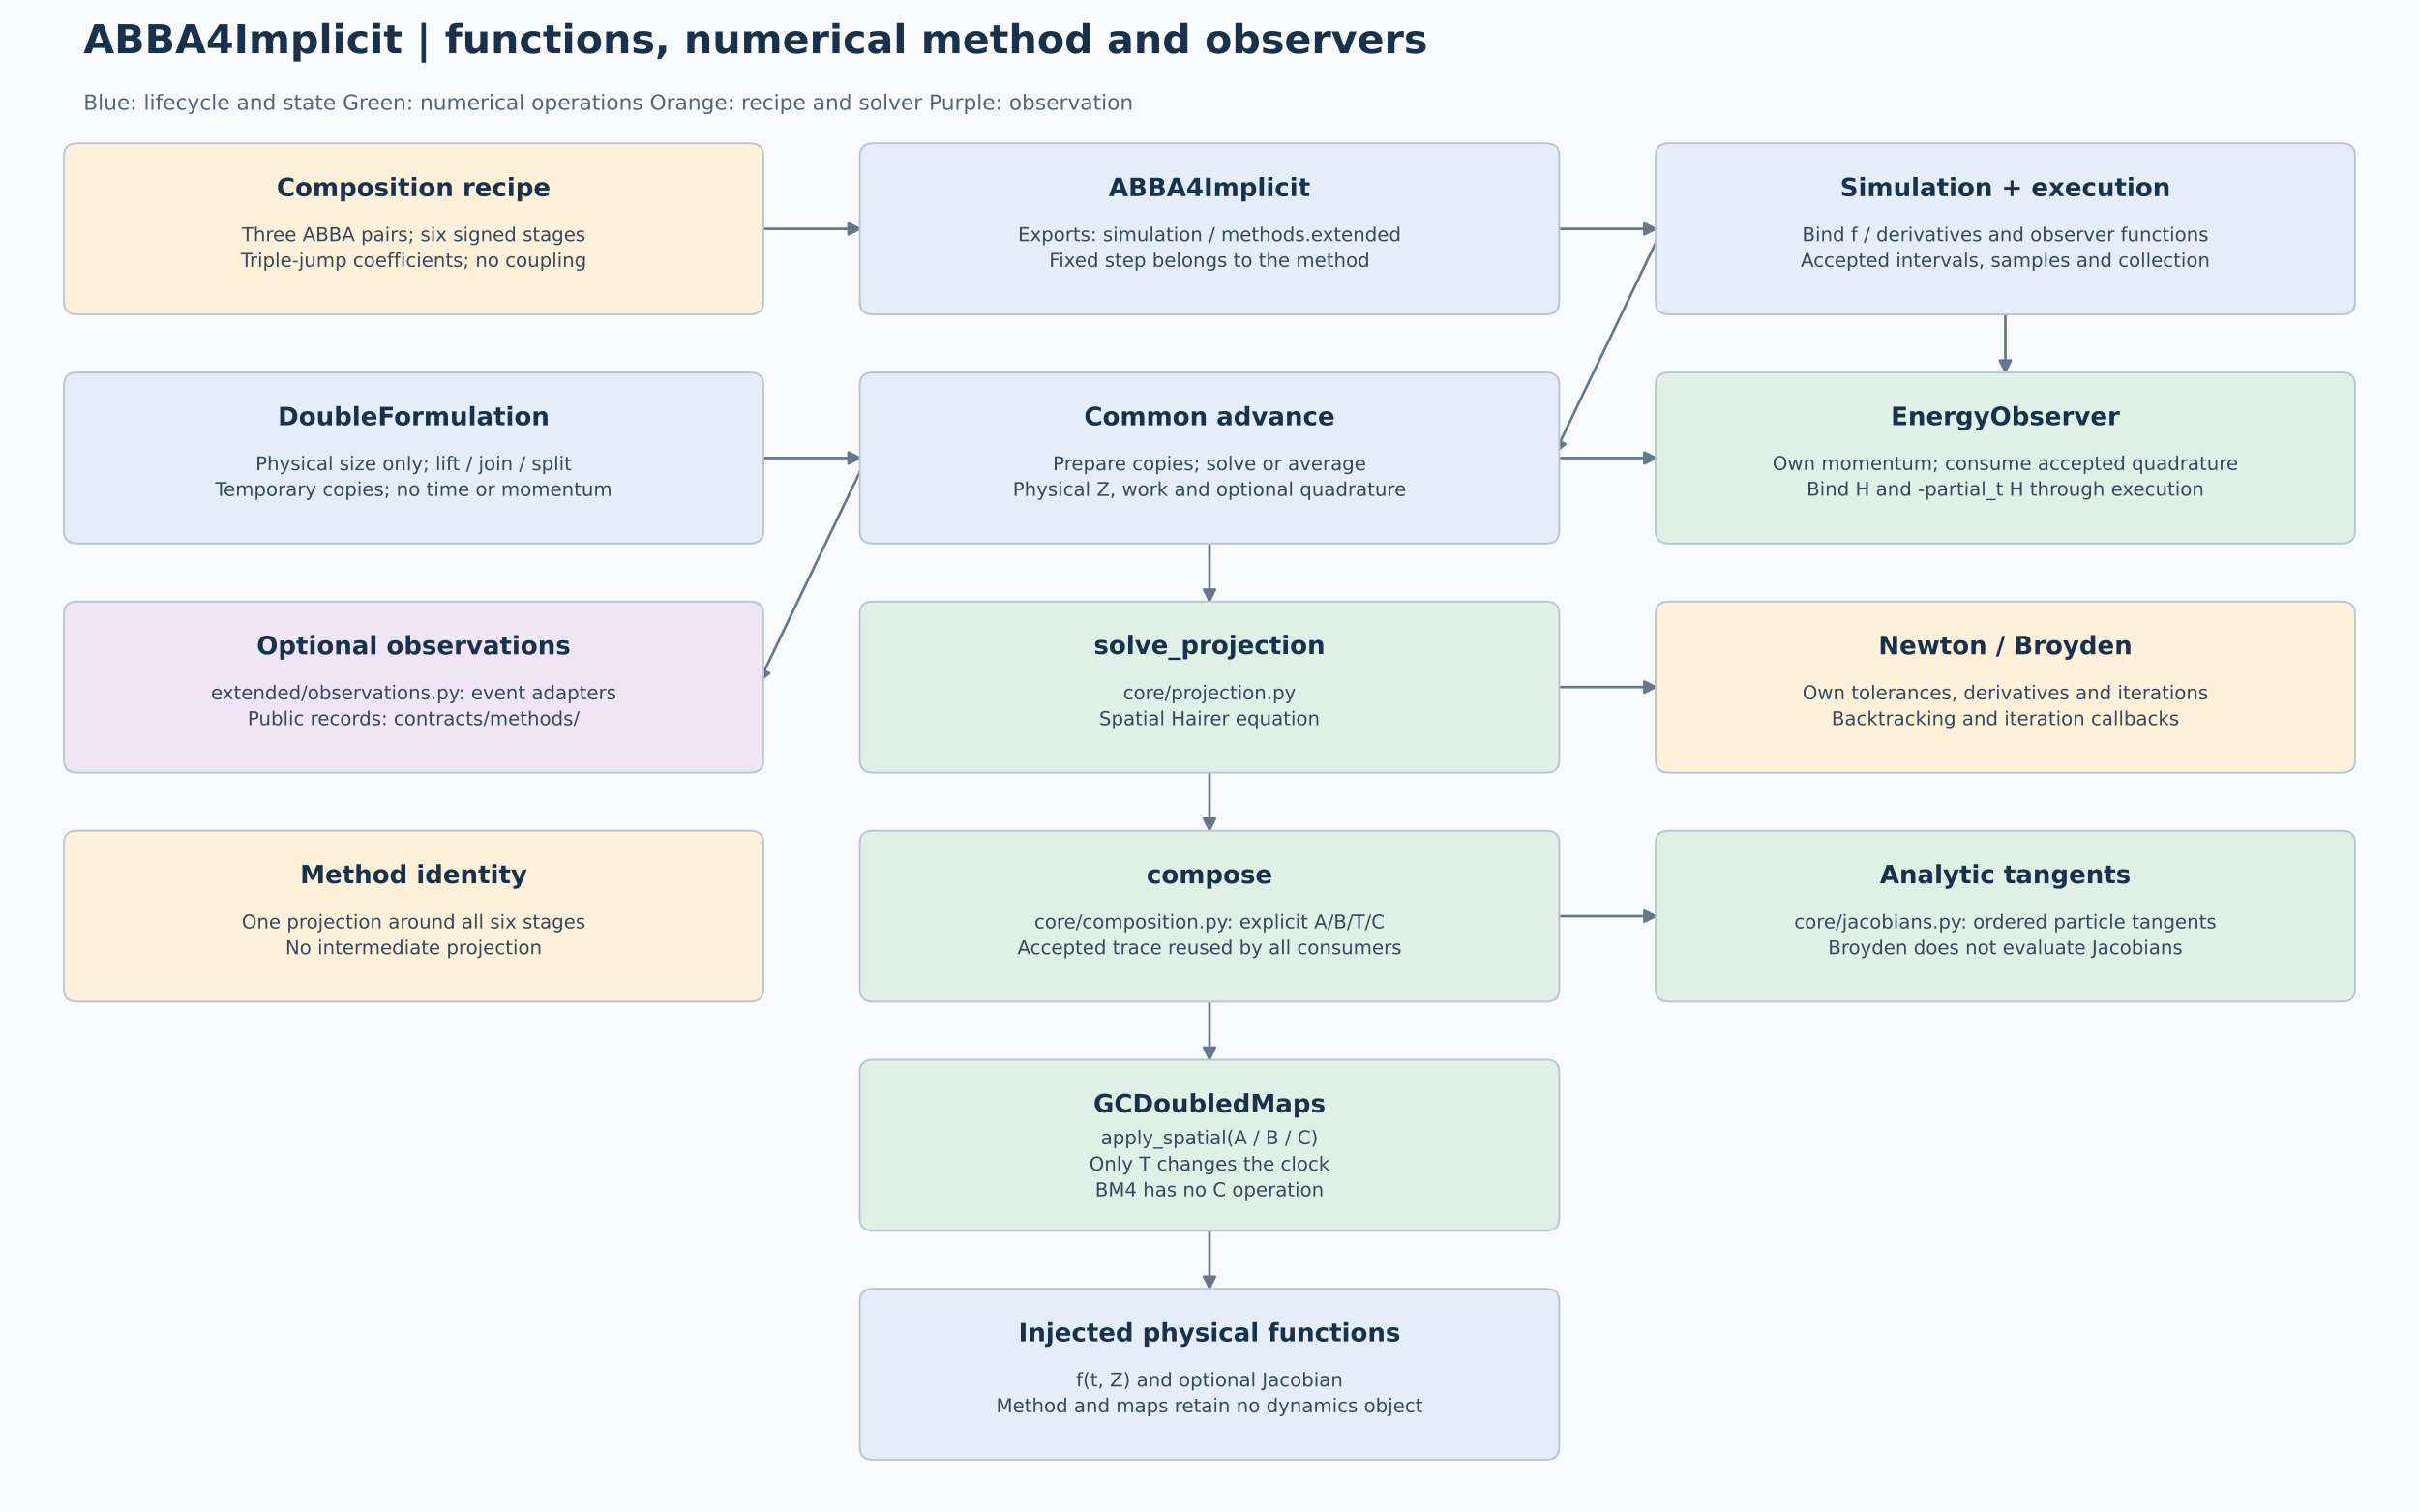
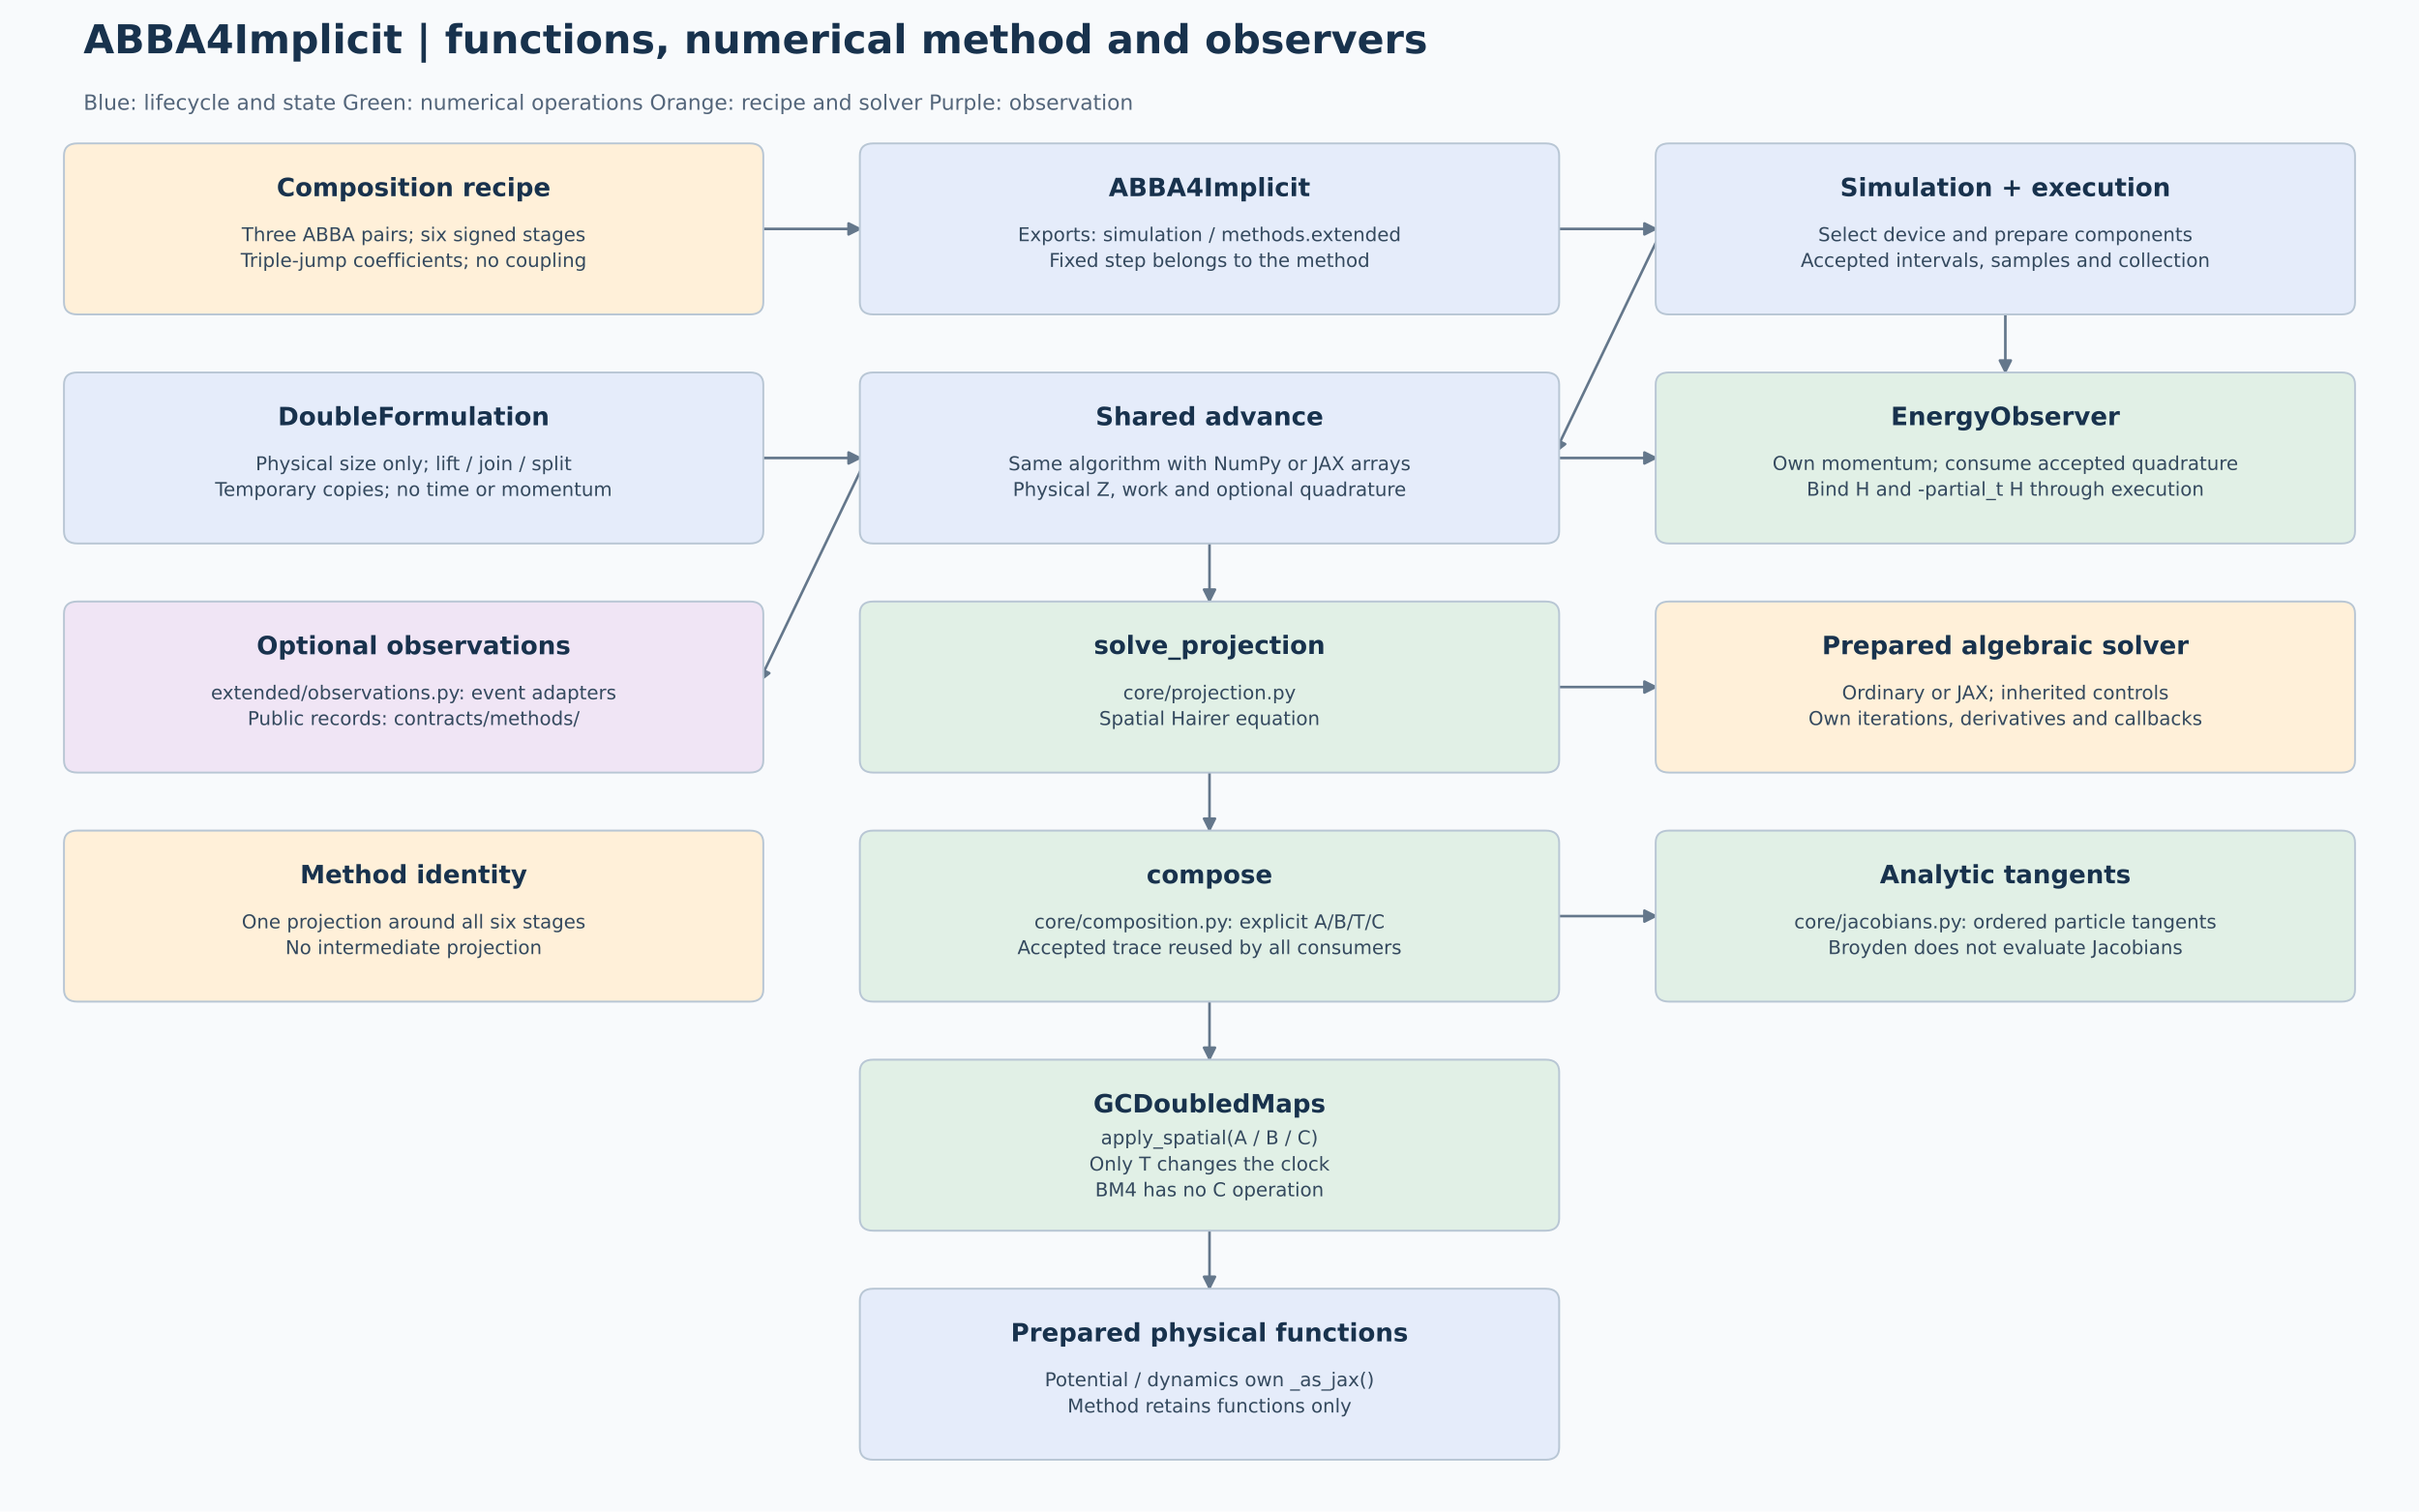
<svg xmlns="http://www.w3.org/2000/svg" width="1152pt" height="720pt" viewBox="0 0 1152 720" version="1.1">
  <defs>
    <style type="text/css">*{stroke-linejoin: round; stroke-linecap: butt}</style>
  </defs>
  <g id="figure_1">
    <g id="patch_1">
      <path d="M 0 720 L 1152 720 L 1152 0 L 0 0 z " style="fill: #f8fafc" />
    </g>
    <g id="axes_1">
      <g id="patch_2">
        <path d="M 362.288 109.039 Q 386.497 109.039 409.309 109.039 " clip-path="url(#pb098db616b)" style="fill: none; stroke: #64778b; stroke-width: 1.25; stroke-linecap: round" />
        <path d="M 404.109 106.439 L 409.309 109.039 L 404.109 111.639 z " clip-path="url(#pb098db616b)" style="fill: #64778b; stroke: #64778b; stroke-width: 1.25; stroke-linecap: round" />
      </g>
      <g id="patch_3">
        <path d="M 741.296 109.039 Q 765.505 109.039 788.317 109.039 " clip-path="url(#pb098db616b)" style="fill: none; stroke: #64778b; stroke-width: 1.25; stroke-linecap: round" />
        <path d="M 783.117 106.439 L 788.317 109.039 L 783.117 111.639 z " clip-path="url(#pb098db616b)" style="fill: #64778b; stroke: #64778b; stroke-width: 1.25; stroke-linecap: round" />
      </g>
      <g id="patch_4">
        <path d="M 790.847 110.841 Q 765.505 163.594 740.768 215.088 " clip-path="url(#pb098db616b)" style="fill: none; stroke: #64778b; stroke-width: 1.25; stroke-linecap: round" />
        <path d="M 745.363 211.527 L 740.768 215.088 L 740.676 209.275 z " clip-path="url(#pb098db616b)" style="fill: #64778b; stroke: #64778b; stroke-width: 1.25; stroke-linecap: round" />
      </g>
      <g id="patch_5">
        <path d="M 362.288 218.153 Q 386.497 218.153 409.309 218.153 " clip-path="url(#pb098db616b)" style="fill: none; stroke: #64778b; stroke-width: 1.25; stroke-linecap: round" />
        <path d="M 404.109 215.553 L 409.309 218.153 L 404.109 220.753 z " clip-path="url(#pb098db616b)" style="fill: #64778b; stroke: #64778b; stroke-width: 1.25; stroke-linecap: round" />
      </g>
      <g id="patch_6">
        <path d="M 576 257.976 Q 576 272.707 576 286.041 " clip-path="url(#pb098db616b)" style="fill: none; stroke: #64778b; stroke-width: 1.25; stroke-linecap: round" />
        <path d="M 578.6 280.841 L 576 286.041 L 573.4 280.841 z " clip-path="url(#pb098db616b)" style="fill: #64778b; stroke: #64778b; stroke-width: 1.25; stroke-linecap: round" />
      </g>
      <g id="patch_7">
        <path d="M 955.008 148.863 Q 955.008 163.594 955.008 176.928 " clip-path="url(#pb098db616b)" style="fill: none; stroke: #64778b; stroke-width: 1.25; stroke-linecap: round" />
        <path d="M 957.608 171.728 L 955.008 176.928 L 952.408 171.728 z " clip-path="url(#pb098db616b)" style="fill: #64778b; stroke: #64778b; stroke-width: 1.25; stroke-linecap: round" />
      </g>
      <g id="patch_8">
        <path d="M 741.296 218.153 Q 765.505 218.153 788.317 218.153 " clip-path="url(#pb098db616b)" style="fill: none; stroke: #64778b; stroke-width: 1.25; stroke-linecap: round" />
        <path d="M 783.117 215.553 L 788.317 218.153 L 783.117 220.753 z " clip-path="url(#pb098db616b)" style="fill: #64778b; stroke: #64778b; stroke-width: 1.25; stroke-linecap: round" />
      </g>
      <g id="patch_9">
        <path d="M 411.839 219.954 Q 386.497 272.708 361.76 324.202 " clip-path="url(#pb098db616b)" style="fill: none; stroke: #64778b; stroke-width: 1.25; stroke-linecap: round" />
        <path d="M 366.355 320.64 L 361.76 324.202 L 361.668 318.389 z " clip-path="url(#pb098db616b)" style="fill: #64778b; stroke: #64778b; stroke-width: 1.25; stroke-linecap: round" />
      </g>
      <g id="patch_10">
        <path d="M 576 367.089 Q 576 381.821 576 395.155 " clip-path="url(#pb098db616b)" style="fill: none; stroke: #64778b; stroke-width: 1.25; stroke-linecap: round" />
        <path d="M 578.6 389.955 L 576 395.155 L 573.4 389.955 z " clip-path="url(#pb098db616b)" style="fill: #64778b; stroke: #64778b; stroke-width: 1.25; stroke-linecap: round" />
      </g>
      <g id="patch_11">
        <path d="M 741.296 327.266 Q 765.505 327.266 788.317 327.266 " clip-path="url(#pb098db616b)" style="fill: none; stroke: #64778b; stroke-width: 1.25; stroke-linecap: round" />
        <path d="M 783.117 324.666 L 788.317 327.266 L 783.117 329.866 z " clip-path="url(#pb098db616b)" style="fill: #64778b; stroke: #64778b; stroke-width: 1.25; stroke-linecap: round" />
      </g>
      <g id="patch_12">
        <path d="M 741.296 436.379 Q 765.505 436.379 788.317 436.379 " clip-path="url(#pb098db616b)" style="fill: none; stroke: #64778b; stroke-width: 1.25; stroke-linecap: round" />
        <path d="M 783.117 433.779 L 788.317 436.379 L 783.117 438.979 z " clip-path="url(#pb098db616b)" style="fill: #64778b; stroke: #64778b; stroke-width: 1.25; stroke-linecap: round" />
      </g>
      <g id="patch_13">
        <path d="M 576 476.203 Q 576 490.934 576 504.268 " clip-path="url(#pb098db616b)" style="fill: none; stroke: #64778b; stroke-width: 1.25; stroke-linecap: round" />
        <path d="M 578.6 499.068 L 576 504.268 L 573.4 499.068 z " clip-path="url(#pb098db616b)" style="fill: #64778b; stroke: #64778b; stroke-width: 1.25; stroke-linecap: round" />
      </g>
      <g id="patch_14">
        <path d="M 576 585.316 Q 576 600.048 576 613.382 " clip-path="url(#pb098db616b)" style="fill: none; stroke: #64778b; stroke-width: 1.25; stroke-linecap: round" />
        <path d="M 578.6 608.182 L 576 613.382 L 573.4 608.182 z " clip-path="url(#pb098db616b)" style="fill: #64778b; stroke: #64778b; stroke-width: 1.25; stroke-linecap: round" />
      </g>
      <g id="patch_15">
        <path d="M 36.922 149.775 L 357.062 149.775 Q 363.514 149.775 363.514 143.955 L 363.514 74.123 Q 363.514 68.304 357.062 68.304 L 36.922 68.304 Q 30.47 68.304 30.47 74.123 L 30.47 143.955 Q 30.47 149.775 36.922 149.775 z " clip-path="url(#pb098db616b)" style="fill: #fff0d9; stroke: #b8c6d4; stroke-width: 0.9; stroke-linejoin: miter" />
      </g>
      <g id="patch_16">
        <path d="M 415.93 149.775 L 736.07 149.775 Q 742.522 149.775 742.522 143.955 L 742.522 74.123 Q 742.522 68.304 736.07 68.304 L 415.93 68.304 Q 409.478 68.304 409.478 74.123 L 409.478 143.955 Q 409.478 149.775 415.93 149.775 z " clip-path="url(#pb098db616b)" style="fill: #e5ecfa; stroke: #b8c6d4; stroke-width: 0.9; stroke-linejoin: miter" />
      </g>
      <g id="patch_17">
        <path d="M 794.938 149.775 L 1115.078 149.775 Q 1121.53 149.775 1121.53 143.955 L 1121.53 74.123 Q 1121.53 68.304 1115.078 68.304 L 794.938 68.304 Q 788.486 68.304 788.486 74.123 L 788.486 143.955 Q 788.486 149.775 794.938 149.775 z " clip-path="url(#pb098db616b)" style="fill: #e5ecfa; stroke: #b8c6d4; stroke-width: 0.9; stroke-linejoin: miter" />
      </g>
      <g id="patch_18">
        <path d="M 36.922 258.888 L 357.062 258.888 Q 363.514 258.888 363.514 253.069 L 363.514 183.236 Q 363.514 177.417 357.062 177.417 L 36.922 177.417 Q 30.47 177.417 30.47 183.236 L 30.47 253.069 Q 30.47 258.888 36.922 258.888 z " clip-path="url(#pb098db616b)" style="fill: #e5ecfa; stroke: #b8c6d4; stroke-width: 0.9; stroke-linejoin: miter" />
      </g>
      <g id="patch_19">
        <path d="M 415.93 258.888 L 736.07 258.888 Q 742.522 258.888 742.522 253.069 L 742.522 183.236 Q 742.522 177.417 736.07 177.417 L 415.93 177.417 Q 409.478 177.417 409.478 183.236 L 409.478 253.069 Q 409.478 258.888 415.93 258.888 z " clip-path="url(#pb098db616b)" style="fill: #e5ecfa; stroke: #b8c6d4; stroke-width: 0.9; stroke-linejoin: miter" />
      </g>
      <g id="patch_20">
        <path d="M 794.938 258.888 L 1115.078 258.888 Q 1121.53 258.888 1121.53 253.069 L 1121.53 183.236 Q 1121.53 177.417 1115.078 177.417 L 794.938 177.417 Q 788.486 177.417 788.486 183.236 L 788.486 253.069 Q 788.486 258.888 794.938 258.888 z " clip-path="url(#pb098db616b)" style="fill: #e1f0e6; stroke: #b8c6d4; stroke-width: 0.9; stroke-linejoin: miter" />
      </g>
      <g id="patch_21">
        <path d="M 36.922 368.002 L 357.062 368.002 Q 363.514 368.002 363.514 362.182 L 363.514 292.35 Q 363.514 286.53 357.062 286.53 L 36.922 286.53 Q 30.47 286.53 30.47 292.35 L 30.47 362.182 Q 30.47 368.002 36.922 368.002 z " clip-path="url(#pb098db616b)" style="fill: #f0e5f5; stroke: #b8c6d4; stroke-width: 0.9; stroke-linejoin: miter" />
      </g>
      <g id="patch_22">
        <path d="M 415.93 368.002 L 736.07 368.002 Q 742.522 368.002 742.522 362.182 L 742.522 292.35 Q 742.522 286.53 736.07 286.53 L 415.93 286.53 Q 409.478 286.53 409.478 292.35 L 409.478 362.182 Q 409.478 368.002 415.93 368.002 z " clip-path="url(#pb098db616b)" style="fill: #e1f0e6; stroke: #b8c6d4; stroke-width: 0.9; stroke-linejoin: miter" />
      </g>
      <g id="patch_23">
        <path d="M 794.938 368.002 L 1115.078 368.002 Q 1121.53 368.002 1121.53 362.182 L 1121.53 292.35 Q 1121.53 286.53 1115.078 286.53 L 794.938 286.53 Q 788.486 286.53 788.486 292.35 L 788.486 362.182 Q 788.486 368.002 794.938 368.002 z " clip-path="url(#pb098db616b)" style="fill: #fff0d9; stroke: #b8c6d4; stroke-width: 0.9; stroke-linejoin: miter" />
      </g>
      <g id="patch_24">
        <path d="M 36.922 477.115 L 357.062 477.115 Q 363.514 477.115 363.514 471.296 L 363.514 401.463 Q 363.514 395.644 357.062 395.644 L 36.922 395.644 Q 30.47 395.644 30.47 401.463 L 30.47 471.296 Q 30.47 477.115 36.922 477.115 z " clip-path="url(#pb098db616b)" style="fill: #fff0d9; stroke: #b8c6d4; stroke-width: 0.9; stroke-linejoin: miter" />
      </g>
      <g id="patch_25">
        <path d="M 415.93 477.115 L 736.07 477.115 Q 742.522 477.115 742.522 471.296 L 742.522 401.463 Q 742.522 395.644 736.07 395.644 L 415.93 395.644 Q 409.478 395.644 409.478 401.463 L 409.478 471.296 Q 409.478 477.115 415.93 477.115 z " clip-path="url(#pb098db616b)" style="fill: #e1f0e6; stroke: #b8c6d4; stroke-width: 0.9; stroke-linejoin: miter" />
      </g>
      <g id="patch_26">
        <path d="M 794.938 477.115 L 1115.078 477.115 Q 1121.53 477.115 1121.53 471.296 L 1121.53 401.463 Q 1121.53 395.644 1115.078 395.644 L 794.938 395.644 Q 788.486 395.644 788.486 401.463 L 788.486 471.296 Q 788.486 477.115 794.938 477.115 z " clip-path="url(#pb098db616b)" style="fill: #e1f0e6; stroke: #b8c6d4; stroke-width: 0.9; stroke-linejoin: miter" />
      </g>
      <g id="patch_27">
        <path d="M 415.93 586.228 L 736.07 586.228 Q 742.522 586.228 742.522 580.409 L 742.522 510.576 Q 742.522 504.757 736.07 504.757 L 415.93 504.757 Q 409.478 504.757 409.478 510.576 L 409.478 580.409 Q 409.478 586.228 415.93 586.228 z " clip-path="url(#pb098db616b)" style="fill: #e1f0e6; stroke: #b8c6d4; stroke-width: 0.9; stroke-linejoin: miter" />
      </g>
      <g id="patch_28">
        <path d="M 415.93 695.342 L 736.07 695.342 Q 742.522 695.342 742.522 689.522 L 742.522 619.69 Q 742.522 613.871 736.07 613.871 L 415.93 613.871 Q 409.478 613.871 409.478 619.69 L 409.478 689.522 Q 409.478 695.342 415.93 695.342 z " clip-path="url(#pb098db616b)" style="fill: #e5ecfa; stroke: #b8c6d4; stroke-width: 0.9; stroke-linejoin: miter" />
      </g>
      <g id="text_1">
        <text style="font-weight: 700; font-size: 19px; font-family: 'DejaVu Sans', 'Bitstream Vera Sans', 'Computer Modern Sans Serif', 'Lucida Grande', 'Verdana', 'Geneva', 'Lucid', 'Arial', 'Helvetica', 'Avant Garde', sans-serif; text-anchor: start; fill: #18324d" x="39.744" y="25.386" transform="rotate(-0 39.744 25.38557)">ABBA4Implicit | functions, numerical method and observers</text>
      </g>
      <g id="text_2">
        <text style="font-size: 10px; font-family: 'DejaVu Sans', 'Bitstream Vera Sans', 'Computer Modern Sans Serif', 'Lucida Grande', 'Verdana', 'Geneva', 'Lucid', 'Arial', 'Helvetica', 'Avant Garde', sans-serif; text-anchor: start; fill: #53657a" x="39.744" y="52.3" transform="rotate(-0 39.744 52.30021)">Blue: lifecycle and state    Green: numerical operations    Orange: recipe and solver    Purple: observation</text>
      </g>
      <g id="text_3">
        <text style="font-weight: 700; font-size: 12px; font-family: 'DejaVu Sans', 'Bitstream Vera Sans', 'Computer Modern Sans Serif', 'Lucida Grande', 'Verdana', 'Geneva', 'Lucid', 'Arial', 'Helvetica', 'Avant Garde', sans-serif; text-anchor: middle; fill: #18324d" x="196.992" y="93.437" transform="rotate(-0 196.992 93.43744)">Composition recipe</text>
      </g>
      <g id="text_4">
        <text style="font-size: 9.1px; font-family: 'DejaVu Sans', 'Bitstream Vera Sans', 'Computer Modern Sans Serif', 'Lucida Grande', 'Verdana', 'Geneva', 'Lucid', 'Arial', 'Helvetica', 'Avant Garde', sans-serif; fill: #34495e" transform="translate(115.1261 114.8745)">Three ABBA pairs; six signed stages</text>
        <text style="font-size: 9.1px; font-family: 'DejaVu Sans', 'Bitstream Vera Sans', 'Computer Modern Sans Serif', 'Lucida Grande', 'Verdana', 'Geneva', 'Lucid', 'Arial', 'Helvetica', 'Avant Garde', sans-serif; fill: #34495e" transform="translate(114.6349 127.1389)">Triple-jump coefficients; no coupling</text>
      </g>
      <g id="text_5">
        <text style="font-weight: 700; font-size: 12px; font-family: 'DejaVu Sans', 'Bitstream Vera Sans', 'Computer Modern Sans Serif', 'Lucida Grande', 'Verdana', 'Geneva', 'Lucid', 'Arial', 'Helvetica', 'Avant Garde', sans-serif; text-anchor: middle; fill: #18324d" x="576" y="93.437" transform="rotate(-0 576 93.43744)">ABBA4Implicit</text>
      </g>
      <g id="text_6">
        <text style="font-size: 9.1px; font-family: 'DejaVu Sans', 'Bitstream Vera Sans', 'Computer Modern Sans Serif', 'Lucida Grande', 'Verdana', 'Geneva', 'Lucid', 'Arial', 'Helvetica', 'Avant Garde', sans-serif; fill: #34495e" transform="translate(484.7689 114.8745)">Exports: simulation / methods.extended</text>
        <text style="font-size: 9.1px; font-family: 'DejaVu Sans', 'Bitstream Vera Sans', 'Computer Modern Sans Serif', 'Lucida Grande', 'Verdana', 'Geneva', 'Lucid', 'Arial', 'Helvetica', 'Avant Garde', sans-serif; fill: #34495e" transform="translate(499.6524 127.1389)">Fixed step belongs to the method</text>
      </g>
      <g id="text_7">
        <text style="font-weight: 700; font-size: 12px; font-family: 'DejaVu Sans', 'Bitstream Vera Sans', 'Computer Modern Sans Serif', 'Lucida Grande', 'Verdana', 'Geneva', 'Lucid', 'Arial', 'Helvetica', 'Avant Garde', sans-serif; text-anchor: middle; fill: #18324d" x="955.008" y="93.437" transform="rotate(-0 955.008 93.43744)">Simulation + execution</text>
      </g>
      <g id="text_8">
-         <text style="font-size: 9.1px; font-family: 'DejaVu Sans', 'Bitstream Vera Sans', 'Computer Modern Sans Serif', 'Lucida Grande', 'Verdana', 'Geneva', 'Lucid', 'Arial', 'Helvetica', 'Avant Garde', sans-serif; fill: #34495e" transform="translate(858.2316 114.8745)">Bind f / derivatives and observer functions</text>
+         <text style="font-size: 9.1px; font-family: 'DejaVu Sans', 'Bitstream Vera Sans', 'Computer Modern Sans Serif', 'Lucida Grande', 'Verdana', 'Geneva', 'Lucid', 'Arial', 'Helvetica', 'Avant Garde', sans-serif; fill: #34495e" transform="translate(865.8671 114.8745)">Select device and prepare components</text>
        <text style="font-size: 9.1px; font-family: 'DejaVu Sans', 'Bitstream Vera Sans', 'Computer Modern Sans Serif', 'Lucida Grande', 'Verdana', 'Geneva', 'Lucid', 'Arial', 'Helvetica', 'Avant Garde', sans-serif; fill: #34495e" transform="translate(857.5598 127.1389)">Accepted intervals, samples and collection</text>
      </g>
      <g id="text_9">
        <text style="font-weight: 700; font-size: 12px; font-family: 'DejaVu Sans', 'Bitstream Vera Sans', 'Computer Modern Sans Serif', 'Lucida Grande', 'Verdana', 'Geneva', 'Lucid', 'Arial', 'Helvetica', 'Avant Garde', sans-serif; text-anchor: middle; fill: #18324d" x="196.992" y="202.551" transform="rotate(-0 196.992 202.5508)">DoubleFormulation</text>
      </g>
      <g id="text_10">
        <text style="font-size: 9.1px; font-family: 'DejaVu Sans', 'Bitstream Vera Sans', 'Computer Modern Sans Serif', 'Lucida Grande', 'Verdana', 'Geneva', 'Lucid', 'Arial', 'Helvetica', 'Avant Garde', sans-serif; fill: #34495e" transform="translate(121.7158 223.9879)">Physical size only; lift / join / split</text>
        <text style="font-size: 9.1px; font-family: 'DejaVu Sans', 'Bitstream Vera Sans', 'Computer Modern Sans Serif', 'Lucida Grande', 'Verdana', 'Geneva', 'Lucid', 'Arial', 'Helvetica', 'Avant Garde', sans-serif; fill: #34495e" transform="translate(102.4565 236.2523)">Temporary copies; no time or momentum</text>
      </g>
      <g id="text_11">
-         <text style="font-weight: 700; font-size: 12px; font-family: 'DejaVu Sans', 'Bitstream Vera Sans', 'Computer Modern Sans Serif', 'Lucida Grande', 'Verdana', 'Geneva', 'Lucid', 'Arial', 'Helvetica', 'Avant Garde', sans-serif; text-anchor: middle; fill: #18324d" x="576" y="202.551" transform="rotate(-0 576 202.5508)">Common advance</text>
+         <text style="font-weight: 700; font-size: 12px; font-family: 'DejaVu Sans', 'Bitstream Vera Sans', 'Computer Modern Sans Serif', 'Lucida Grande', 'Verdana', 'Geneva', 'Lucid', 'Arial', 'Helvetica', 'Avant Garde', sans-serif; text-anchor: middle; fill: #18324d" x="576" y="202.551" transform="rotate(-0 576 202.5508)">Shared advance</text>
      </g>
      <g id="text_12">
-         <text style="font-size: 9.1px; font-family: 'DejaVu Sans', 'Bitstream Vera Sans', 'Computer Modern Sans Serif', 'Lucida Grande', 'Verdana', 'Geneva', 'Lucid', 'Arial', 'Helvetica', 'Avant Garde', sans-serif; fill: #34495e" transform="translate(501.4049 223.9879)">Prepare copies; solve or average</text>
+         <text style="font-size: 9.1px; font-family: 'DejaVu Sans', 'Bitstream Vera Sans', 'Computer Modern Sans Serif', 'Lucida Grande', 'Verdana', 'Geneva', 'Lucid', 'Arial', 'Helvetica', 'Avant Garde', sans-serif; fill: #34495e" transform="translate(480.2005 223.9879)">Same algorithm with NumPy or JAX arrays</text>
        <text style="font-size: 9.1px; font-family: 'DejaVu Sans', 'Bitstream Vera Sans', 'Computer Modern Sans Serif', 'Lucida Grande', 'Verdana', 'Geneva', 'Lucid', 'Arial', 'Helvetica', 'Avant Garde', sans-serif; fill: #34495e" transform="translate(482.3446 236.2523)">Physical Z, work and optional quadrature</text>
      </g>
      <g id="text_13">
        <text style="font-weight: 700; font-size: 12px; font-family: 'DejaVu Sans', 'Bitstream Vera Sans', 'Computer Modern Sans Serif', 'Lucida Grande', 'Verdana', 'Geneva', 'Lucid', 'Arial', 'Helvetica', 'Avant Garde', sans-serif; text-anchor: middle; fill: #18324d" x="955.008" y="202.504" transform="rotate(-0 955.008 202.504)">EnergyObserver</text>
      </g>
      <g id="text_14">
        <text style="font-size: 9.1px; font-family: 'DejaVu Sans', 'Bitstream Vera Sans', 'Computer Modern Sans Serif', 'Lucida Grande', 'Verdana', 'Geneva', 'Lucid', 'Arial', 'Helvetica', 'Avant Garde', sans-serif; fill: #34495e" transform="translate(844.1245 223.8614)">Own momentum; consume accepted quadrature</text>
        <text style="font-size: 9.1px; font-family: 'DejaVu Sans', 'Bitstream Vera Sans', 'Computer Modern Sans Serif', 'Lucida Grande', 'Verdana', 'Geneva', 'Lucid', 'Arial', 'Helvetica', 'Avant Garde', sans-serif; fill: #34495e" transform="translate(860.3758 236.1257)">Bind H and -partial_t H through execution</text>
      </g>
      <g id="text_15">
        <text style="font-weight: 700; font-size: 12px; font-family: 'DejaVu Sans', 'Bitstream Vera Sans', 'Computer Modern Sans Serif', 'Lucida Grande', 'Verdana', 'Geneva', 'Lucid', 'Arial', 'Helvetica', 'Avant Garde', sans-serif; text-anchor: middle; fill: #18324d" x="196.992" y="311.664" transform="rotate(-0 196.992 311.6642)">Optional observations</text>
      </g>
      <g id="text_16">
        <text style="font-size: 9.1px; font-family: 'DejaVu Sans', 'Bitstream Vera Sans', 'Computer Modern Sans Serif', 'Lucida Grande', 'Verdana', 'Geneva', 'Lucid', 'Arial', 'Helvetica', 'Avant Garde', sans-serif; fill: #34495e" transform="translate(100.4623 333.1013)">extended/observations.py: event adapters</text>
        <text style="font-size: 9.1px; font-family: 'DejaVu Sans', 'Bitstream Vera Sans', 'Computer Modern Sans Serif', 'Lucida Grande', 'Verdana', 'Geneva', 'Lucid', 'Arial', 'Helvetica', 'Avant Garde', sans-serif; fill: #34495e" transform="translate(117.923 345.3657)">Public records: contracts/methods/</text>
      </g>
      <g id="text_17">
        <text style="font-weight: 700; font-size: 12px; font-family: 'DejaVu Sans', 'Bitstream Vera Sans', 'Computer Modern Sans Serif', 'Lucida Grande', 'Verdana', 'Geneva', 'Lucid', 'Arial', 'Helvetica', 'Avant Garde', sans-serif; text-anchor: middle; fill: #18324d" x="576" y="311.497" transform="rotate(-0 576 311.4974)">solve_projection</text>
      </g>
      <g id="text_18">
        <text style="font-size: 9.1px; font-family: 'DejaVu Sans', 'Bitstream Vera Sans', 'Computer Modern Sans Serif', 'Lucida Grande', 'Verdana', 'Geneva', 'Lucid', 'Arial', 'Helvetica', 'Avant Garde', sans-serif; fill: #34495e" transform="translate(534.8644 333.1013)">core/projection.py</text>
        <text style="font-size: 9.1px; font-family: 'DejaVu Sans', 'Bitstream Vera Sans', 'Computer Modern Sans Serif', 'Lucida Grande', 'Verdana', 'Geneva', 'Lucid', 'Arial', 'Helvetica', 'Avant Garde', sans-serif; fill: #34495e" transform="translate(523.4546 345.3657)">Spatial Hairer equation</text>
      </g>
      <g id="text_19">
-         <text style="font-weight: 700; font-size: 12px; font-family: 'DejaVu Sans', 'Bitstream Vera Sans', 'Computer Modern Sans Serif', 'Lucida Grande', 'Verdana', 'Geneva', 'Lucid', 'Arial', 'Helvetica', 'Avant Garde', sans-serif; text-anchor: middle; fill: #18324d" x="955.008" y="311.617" transform="rotate(-0 955.008 311.6174)">Newton / Broyden</text>
+         <text style="font-weight: 700; font-size: 12px; font-family: 'DejaVu Sans', 'Bitstream Vera Sans', 'Computer Modern Sans Serif', 'Lucida Grande', 'Verdana', 'Geneva', 'Lucid', 'Arial', 'Helvetica', 'Avant Garde', sans-serif; text-anchor: middle; fill: #18324d" x="955.008" y="311.617" transform="rotate(-0 955.008 311.6174)">Prepared algebraic solver</text>
      </g>
      <g id="text_20">
-         <text style="font-size: 9.1px; font-family: 'DejaVu Sans', 'Bitstream Vera Sans', 'Computer Modern Sans Serif', 'Lucida Grande', 'Verdana', 'Geneva', 'Lucid', 'Arial', 'Helvetica', 'Avant Garde', sans-serif; fill: #34495e" transform="translate(858.3788 333.1013)">Own tolerances, derivatives and iterations</text>
-         <text style="font-size: 9.1px; font-family: 'DejaVu Sans', 'Bitstream Vera Sans', 'Computer Modern Sans Serif', 'Lucida Grande', 'Verdana', 'Geneva', 'Lucid', 'Arial', 'Helvetica', 'Avant Garde', sans-serif; fill: #34495e" transform="translate(872.2243 345.3657)">Backtracking and iteration callbacks</text>
+         <text style="font-size: 9.1px; font-family: 'DejaVu Sans', 'Bitstream Vera Sans', 'Computer Modern Sans Serif', 'Lucida Grande', 'Verdana', 'Geneva', 'Lucid', 'Arial', 'Helvetica', 'Avant Garde', sans-serif; fill: #34495e" transform="translate(877.2073 333.1013)">Ordinary or JAX; inherited controls</text>
+         <text style="font-size: 9.1px; font-family: 'DejaVu Sans', 'Bitstream Vera Sans', 'Computer Modern Sans Serif', 'Lucida Grande', 'Verdana', 'Geneva', 'Lucid', 'Arial', 'Helvetica', 'Avant Garde', sans-serif; fill: #34495e" transform="translate(861.2225 345.3657)">Own iterations, derivatives and callbacks</text>
      </g>
      <g id="text_21">
        <text style="font-weight: 700; font-size: 12px; font-family: 'DejaVu Sans', 'Bitstream Vera Sans', 'Computer Modern Sans Serif', 'Lucida Grande', 'Verdana', 'Geneva', 'Lucid', 'Arial', 'Helvetica', 'Avant Garde', sans-serif; text-anchor: middle; fill: #18324d" x="196.992" y="420.731" transform="rotate(-0 196.992 420.7308)">Method identity</text>
      </g>
      <g id="text_22">
        <text style="font-size: 9.1px; font-family: 'DejaVu Sans', 'Bitstream Vera Sans', 'Computer Modern Sans Serif', 'Lucida Grande', 'Verdana', 'Geneva', 'Lucid', 'Arial', 'Helvetica', 'Avant Garde', sans-serif; fill: #34495e" transform="translate(115.1347 442.2147)">One projection around all six stages</text>
        <text style="font-size: 9.1px; font-family: 'DejaVu Sans', 'Bitstream Vera Sans', 'Computer Modern Sans Serif', 'Lucida Grande', 'Verdana', 'Geneva', 'Lucid', 'Arial', 'Helvetica', 'Avant Garde', sans-serif; fill: #34495e" transform="translate(135.9125 454.4791)">No intermediate projection</text>
      </g>
      <g id="text_23">
        <text style="font-weight: 700; font-size: 12px; font-family: 'DejaVu Sans', 'Bitstream Vera Sans', 'Computer Modern Sans Serif', 'Lucida Grande', 'Verdana', 'Geneva', 'Lucid', 'Arial', 'Helvetica', 'Avant Garde', sans-serif; text-anchor: middle; fill: #18324d" x="576" y="420.778" transform="rotate(-0 576 420.7776)">compose</text>
      </g>
      <g id="text_24">
        <text style="font-size: 9.1px; font-family: 'DejaVu Sans', 'Bitstream Vera Sans', 'Computer Modern Sans Serif', 'Lucida Grande', 'Verdana', 'Geneva', 'Lucid', 'Arial', 'Helvetica', 'Avant Garde', sans-serif; fill: #34495e" transform="translate(492.5829 442.2147)">core/composition.py: explicit A/B/T/C</text>
        <text style="font-size: 9.1px; font-family: 'DejaVu Sans', 'Bitstream Vera Sans', 'Computer Modern Sans Serif', 'Lucida Grande', 'Verdana', 'Geneva', 'Lucid', 'Arial', 'Helvetica', 'Avant Garde', sans-serif; fill: #34495e" transform="translate(484.5258 454.4791)">Accepted trace reused by all consumers</text>
      </g>
      <g id="text_25">
        <text style="font-weight: 700; font-size: 12px; font-family: 'DejaVu Sans', 'Bitstream Vera Sans', 'Computer Modern Sans Serif', 'Lucida Grande', 'Verdana', 'Geneva', 'Lucid', 'Arial', 'Helvetica', 'Avant Garde', sans-serif; text-anchor: middle; fill: #18324d" x="955.008" y="420.731" transform="rotate(-0 955.008 420.7308)">Analytic tangents</text>
      </g>
      <g id="text_26">
        <text style="font-size: 9.1px; font-family: 'DejaVu Sans', 'Bitstream Vera Sans', 'Computer Modern Sans Serif', 'Lucida Grande', 'Verdana', 'Geneva', 'Lucid', 'Arial', 'Helvetica', 'Avant Garde', sans-serif; fill: #34495e" transform="translate(854.4587 442.2147)">core/jacobians.py: ordered particle tangents</text>
        <text style="font-size: 9.1px; font-family: 'DejaVu Sans', 'Bitstream Vera Sans', 'Computer Modern Sans Serif', 'Lucida Grande', 'Verdana', 'Geneva', 'Lucid', 'Arial', 'Helvetica', 'Avant Garde', sans-serif; fill: #34495e" transform="translate(870.5799 454.4791)">Broyden does not evaluate Jacobians</text>
      </g>
      <g id="text_27">
        <text style="font-weight: 700; font-size: 12px; font-family: 'DejaVu Sans', 'Bitstream Vera Sans', 'Computer Modern Sans Serif', 'Lucida Grande', 'Verdana', 'Geneva', 'Lucid', 'Arial', 'Helvetica', 'Avant Garde', sans-serif; text-anchor: middle; fill: #18324d" x="576" y="529.891" transform="rotate(-0 576 529.891)">GCDoubledMaps</text>
      </g>
      <g id="text_28">
        <text style="font-size: 9.1px; font-family: 'DejaVu Sans', 'Bitstream Vera Sans', 'Computer Modern Sans Serif', 'Lucida Grande', 'Verdana', 'Geneva', 'Lucid', 'Arial', 'Helvetica', 'Avant Garde', sans-serif; fill: #34495e" transform="translate(524.2437 545.0694)">apply_spatial(A / B / C)</text>
        <text style="font-size: 9.1px; font-family: 'DejaVu Sans', 'Bitstream Vera Sans', 'Computer Modern Sans Serif', 'Lucida Grande', 'Verdana', 'Geneva', 'Lucid', 'Arial', 'Helvetica', 'Avant Garde', sans-serif; fill: #34495e" transform="translate(518.7454 557.5869)">Only T changes the clock</text>
        <text style="font-size: 9.1px; font-family: 'DejaVu Sans', 'Bitstream Vera Sans', 'Computer Modern Sans Serif', 'Lucida Grande', 'Verdana', 'Geneva', 'Lucid', 'Arial', 'Helvetica', 'Avant Garde', sans-serif; fill: #34495e" transform="translate(521.5401 569.8512)">BM4 has no C operation</text>
      </g>
      <g id="text_29">
-         <text style="font-weight: 700; font-size: 12px; font-family: 'DejaVu Sans', 'Bitstream Vera Sans', 'Computer Modern Sans Serif', 'Lucida Grande', 'Verdana', 'Geneva', 'Lucid', 'Arial', 'Helvetica', 'Avant Garde', sans-serif; text-anchor: middle; fill: #18324d" x="576" y="638.958" transform="rotate(-0 576 638.9576)">Injected physical functions</text>
+         <text style="font-weight: 700; font-size: 12px; font-family: 'DejaVu Sans', 'Bitstream Vera Sans', 'Computer Modern Sans Serif', 'Lucida Grande', 'Verdana', 'Geneva', 'Lucid', 'Arial', 'Helvetica', 'Avant Garde', sans-serif; text-anchor: middle; fill: #18324d" x="576" y="638.958" transform="rotate(-0 576 638.9576)">Prepared physical functions</text>
      </g>
      <g id="text_30">
-         <text style="font-size: 9.1px; font-family: 'DejaVu Sans', 'Bitstream Vera Sans', 'Computer Modern Sans Serif', 'Lucida Grande', 'Verdana', 'Geneva', 'Lucid', 'Arial', 'Helvetica', 'Avant Garde', sans-serif; fill: #34495e" transform="translate(512.4756 660.4415)">f(t, Z) and optional Jacobian</text>
-         <text style="font-size: 9.1px; font-family: 'DejaVu Sans', 'Bitstream Vera Sans', 'Computer Modern Sans Serif', 'Lucida Grande', 'Verdana', 'Geneva', 'Lucid', 'Arial', 'Helvetica', 'Avant Garde', sans-serif; fill: #34495e" transform="translate(474.4205 672.7059)">Method and maps retain no dynamics object</text>
+         <text style="font-size: 9.1px; font-family: 'DejaVu Sans', 'Bitstream Vera Sans', 'Computer Modern Sans Serif', 'Lucida Grande', 'Verdana', 'Geneva', 'Lucid', 'Arial', 'Helvetica', 'Avant Garde', sans-serif; fill: #34495e" transform="translate(497.5388 660.315)">Potential / dynamics own _as_jax()</text>
+         <text style="font-size: 9.1px; font-family: 'DejaVu Sans', 'Bitstream Vera Sans', 'Computer Modern Sans Serif', 'Lucida Grande', 'Verdana', 'Geneva', 'Lucid', 'Arial', 'Helvetica', 'Avant Garde', sans-serif; fill: #34495e" transform="translate(508.3579 672.8324)">Method retains functions only</text>
      </g>
    </g>
  </g>
  <defs>
    <clipPath id="pb098db616b">
      <rect x="11.52" y="7.2" width="1128.96" height="705.6" />
    </clipPath>
  </defs>
</svg>
